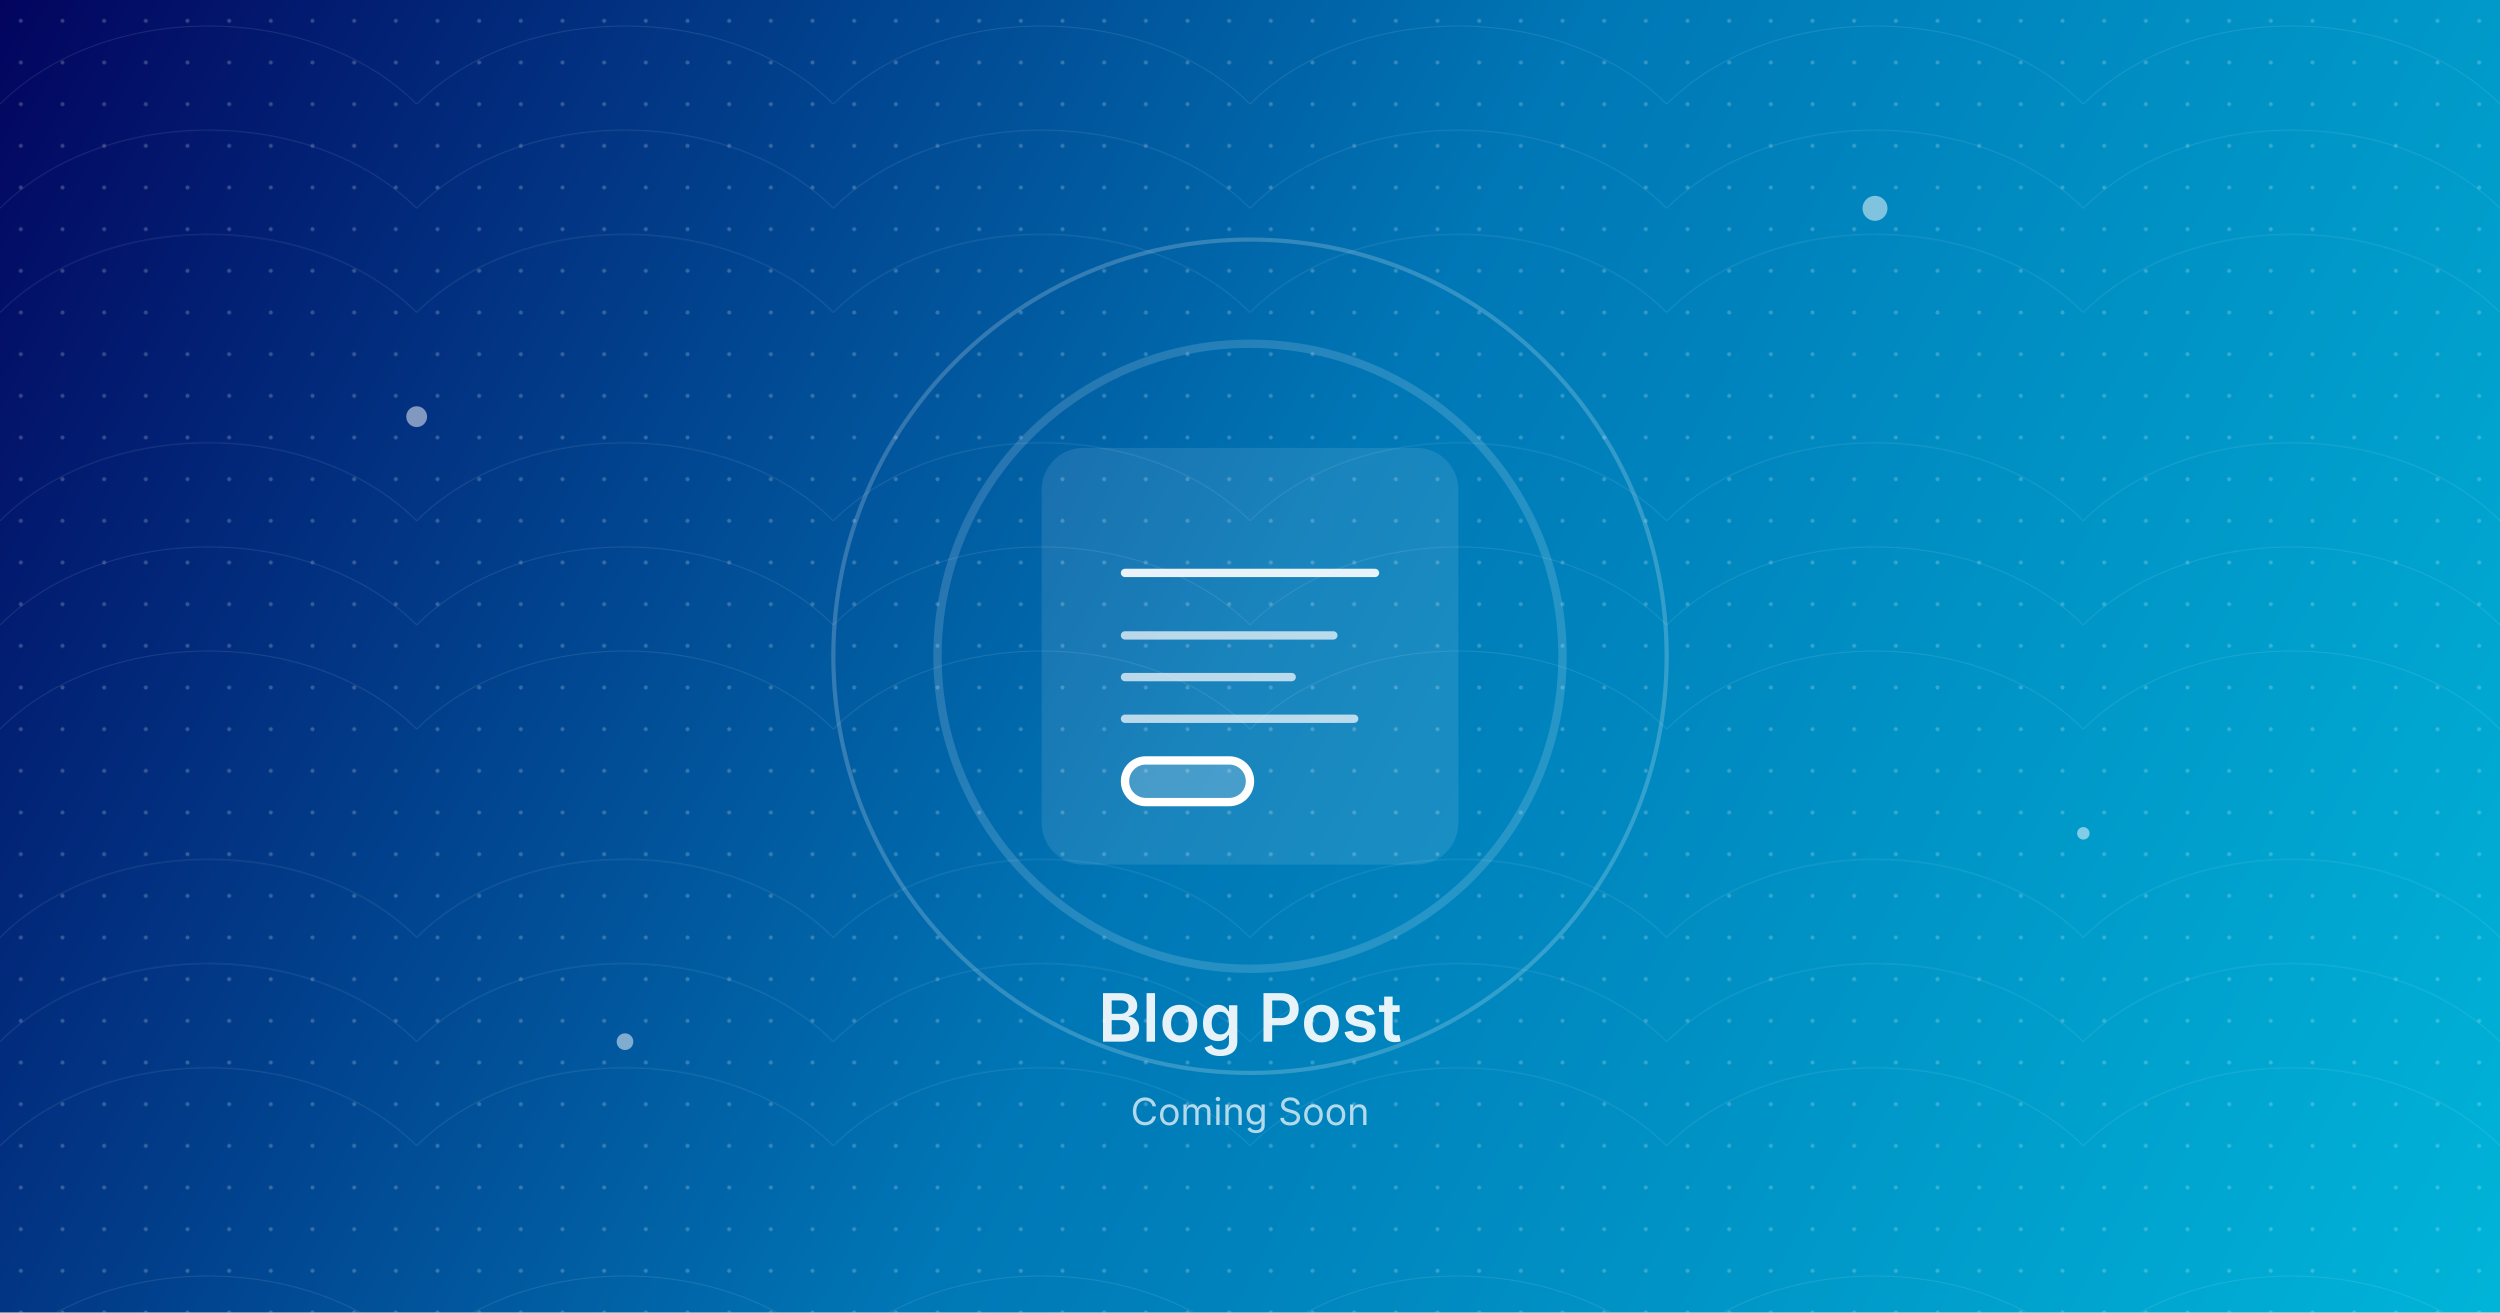
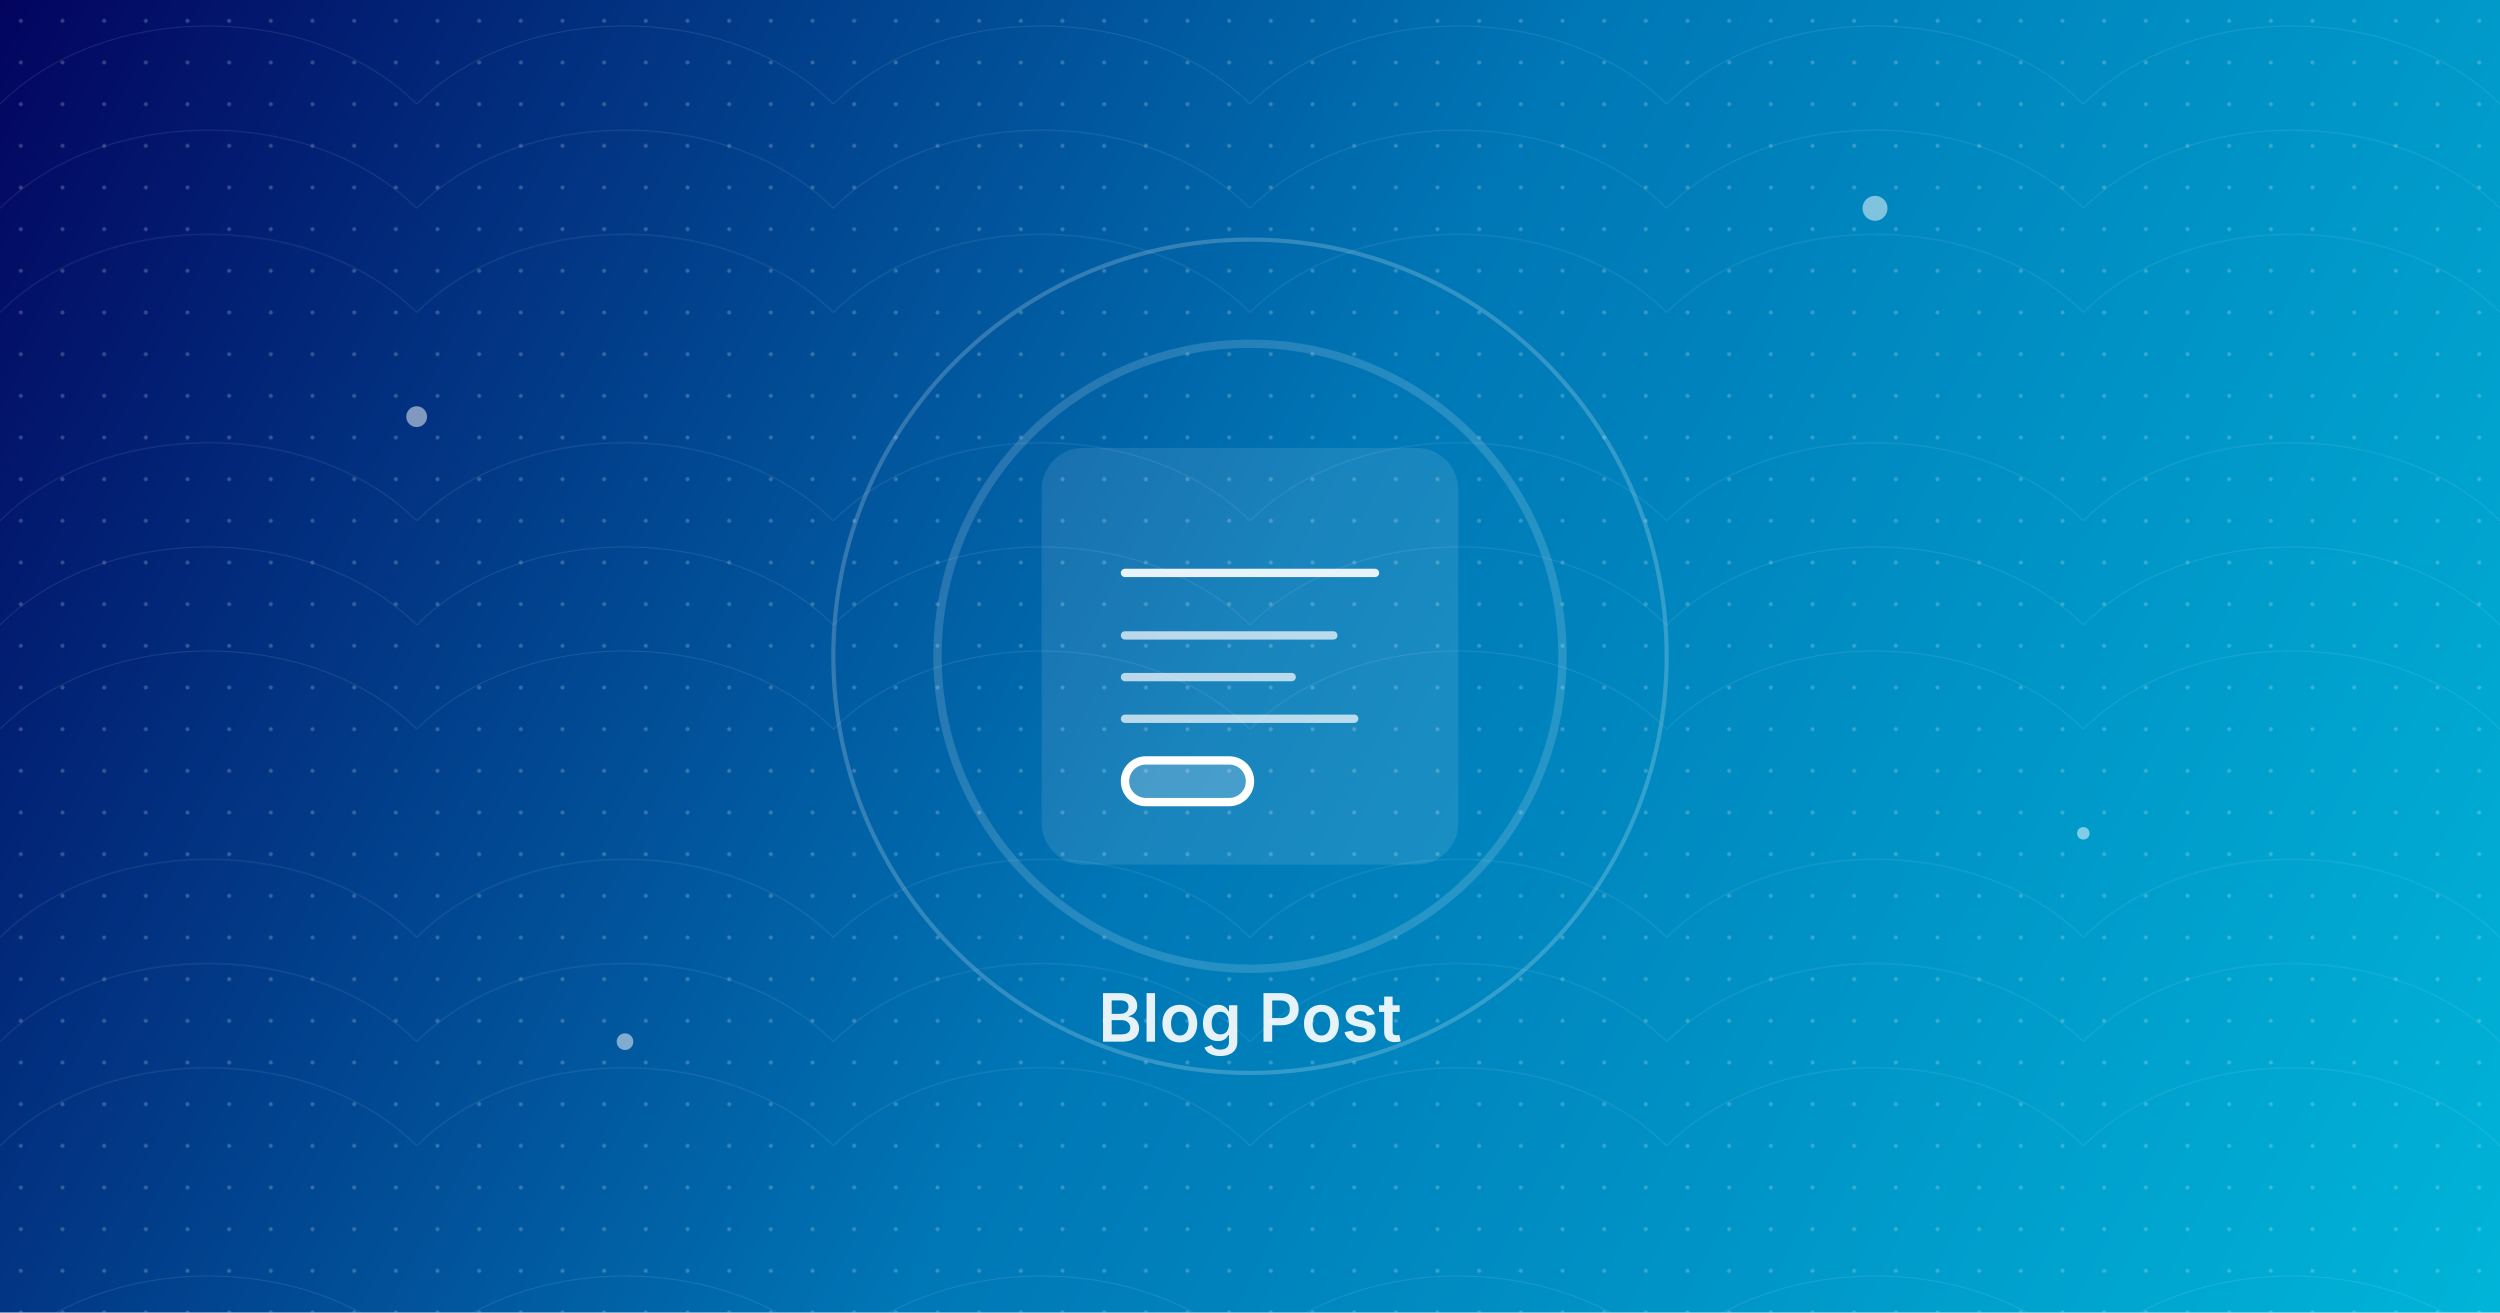
<svg xmlns="http://www.w3.org/2000/svg" width="1200" height="630" viewBox="0 0 1200 630" fill="none">
  <defs>
    <linearGradient id="bg-gradient" x1="0" y1="0" x2="1200" y2="630" gradientUnits="userSpaceOnUse">
      <stop offset="0%" style="stop-color:#03045E" />
      <stop offset="50%" style="stop-color:#0077B6" />
      <stop offset="100%" style="stop-color:#00B4D8" />
    </linearGradient>
    <pattern id="wave-pattern" x="0" y="0" width="200" height="200" patternUnits="userSpaceOnUse">
      <path d="M0 100c50-50 150-50 200 0" stroke="white" stroke-opacity="0.1" stroke-width="0.5" fill="none" />
      <path d="M0 150c50-50 150-50 200 0" stroke="white" stroke-opacity="0.1" stroke-width="0.5" fill="none" />
      <path d="M0 50c50-50 150-50 200 0" stroke="white" stroke-opacity="0.1" stroke-width="0.5" fill="none" />
    </pattern>
    <pattern id="dot-pattern" x="0" y="0" width="20" height="20" patternUnits="userSpaceOnUse">
      <circle cx="10" cy="10" r="1" fill="white" fill-opacity="0.2" />
    </pattern>
  </defs>
  <rect width="1200" height="630" fill="url(#bg-gradient)" />
  <rect width="1200" height="630" fill="url(#wave-pattern)" />
  <rect width="1200" height="630" fill="url(#dot-pattern)" />
  <circle cx="600" cy="315" r="200" stroke="white" stroke-opacity="0.2" stroke-width="2" fill="none" />
  <circle cx="600" cy="315" r="150" stroke="white" stroke-opacity="0.15" stroke-width="4" fill="none" />
  <g transform="translate(500,215)">
    <rect x="0" y="0" width="200" height="200" rx="20" fill="white" fill-opacity="0.1" />
    <g stroke="white" stroke-width="4" stroke-linecap="round">
      <line x1="40" y1="60" x2="160" y2="60" stroke-opacity="0.9" />
      <line x1="40" y1="90" x2="140" y2="90" stroke-opacity="0.7" />
      <line x1="40" y1="110" x2="120" y2="110" stroke-opacity="0.7" />
      <line x1="40" y1="130" x2="150" y2="130" stroke-opacity="0.7" />
      <rect x="40" y="150" width="60" height="20" rx="10" fill="white" fill-opacity="0.2" />
    </g>
  </g>
  <g transform="translate(600,500)" text-anchor="middle">
    <text fill="white" font-family="system-ui, -apple-system, sans-serif" font-size="32" font-weight="600" fill-opacity="0.9">
      Blog Post
    </text>
-     <text y="40" fill="white" font-family="system-ui, -apple-system, sans-serif" font-size="18" fill-opacity="0.7">
-       Coming Soon
-     </text>
  </g>
  <circle cx="200" cy="200" r="5" fill="white" fill-opacity="0.5" />
  <circle cx="1000" cy="400" r="3" fill="white" fill-opacity="0.5" />
  <circle cx="300" cy="500" r="4" fill="white" fill-opacity="0.5" />
  <circle cx="900" cy="100" r="6" fill="white" fill-opacity="0.5" />
</svg>
